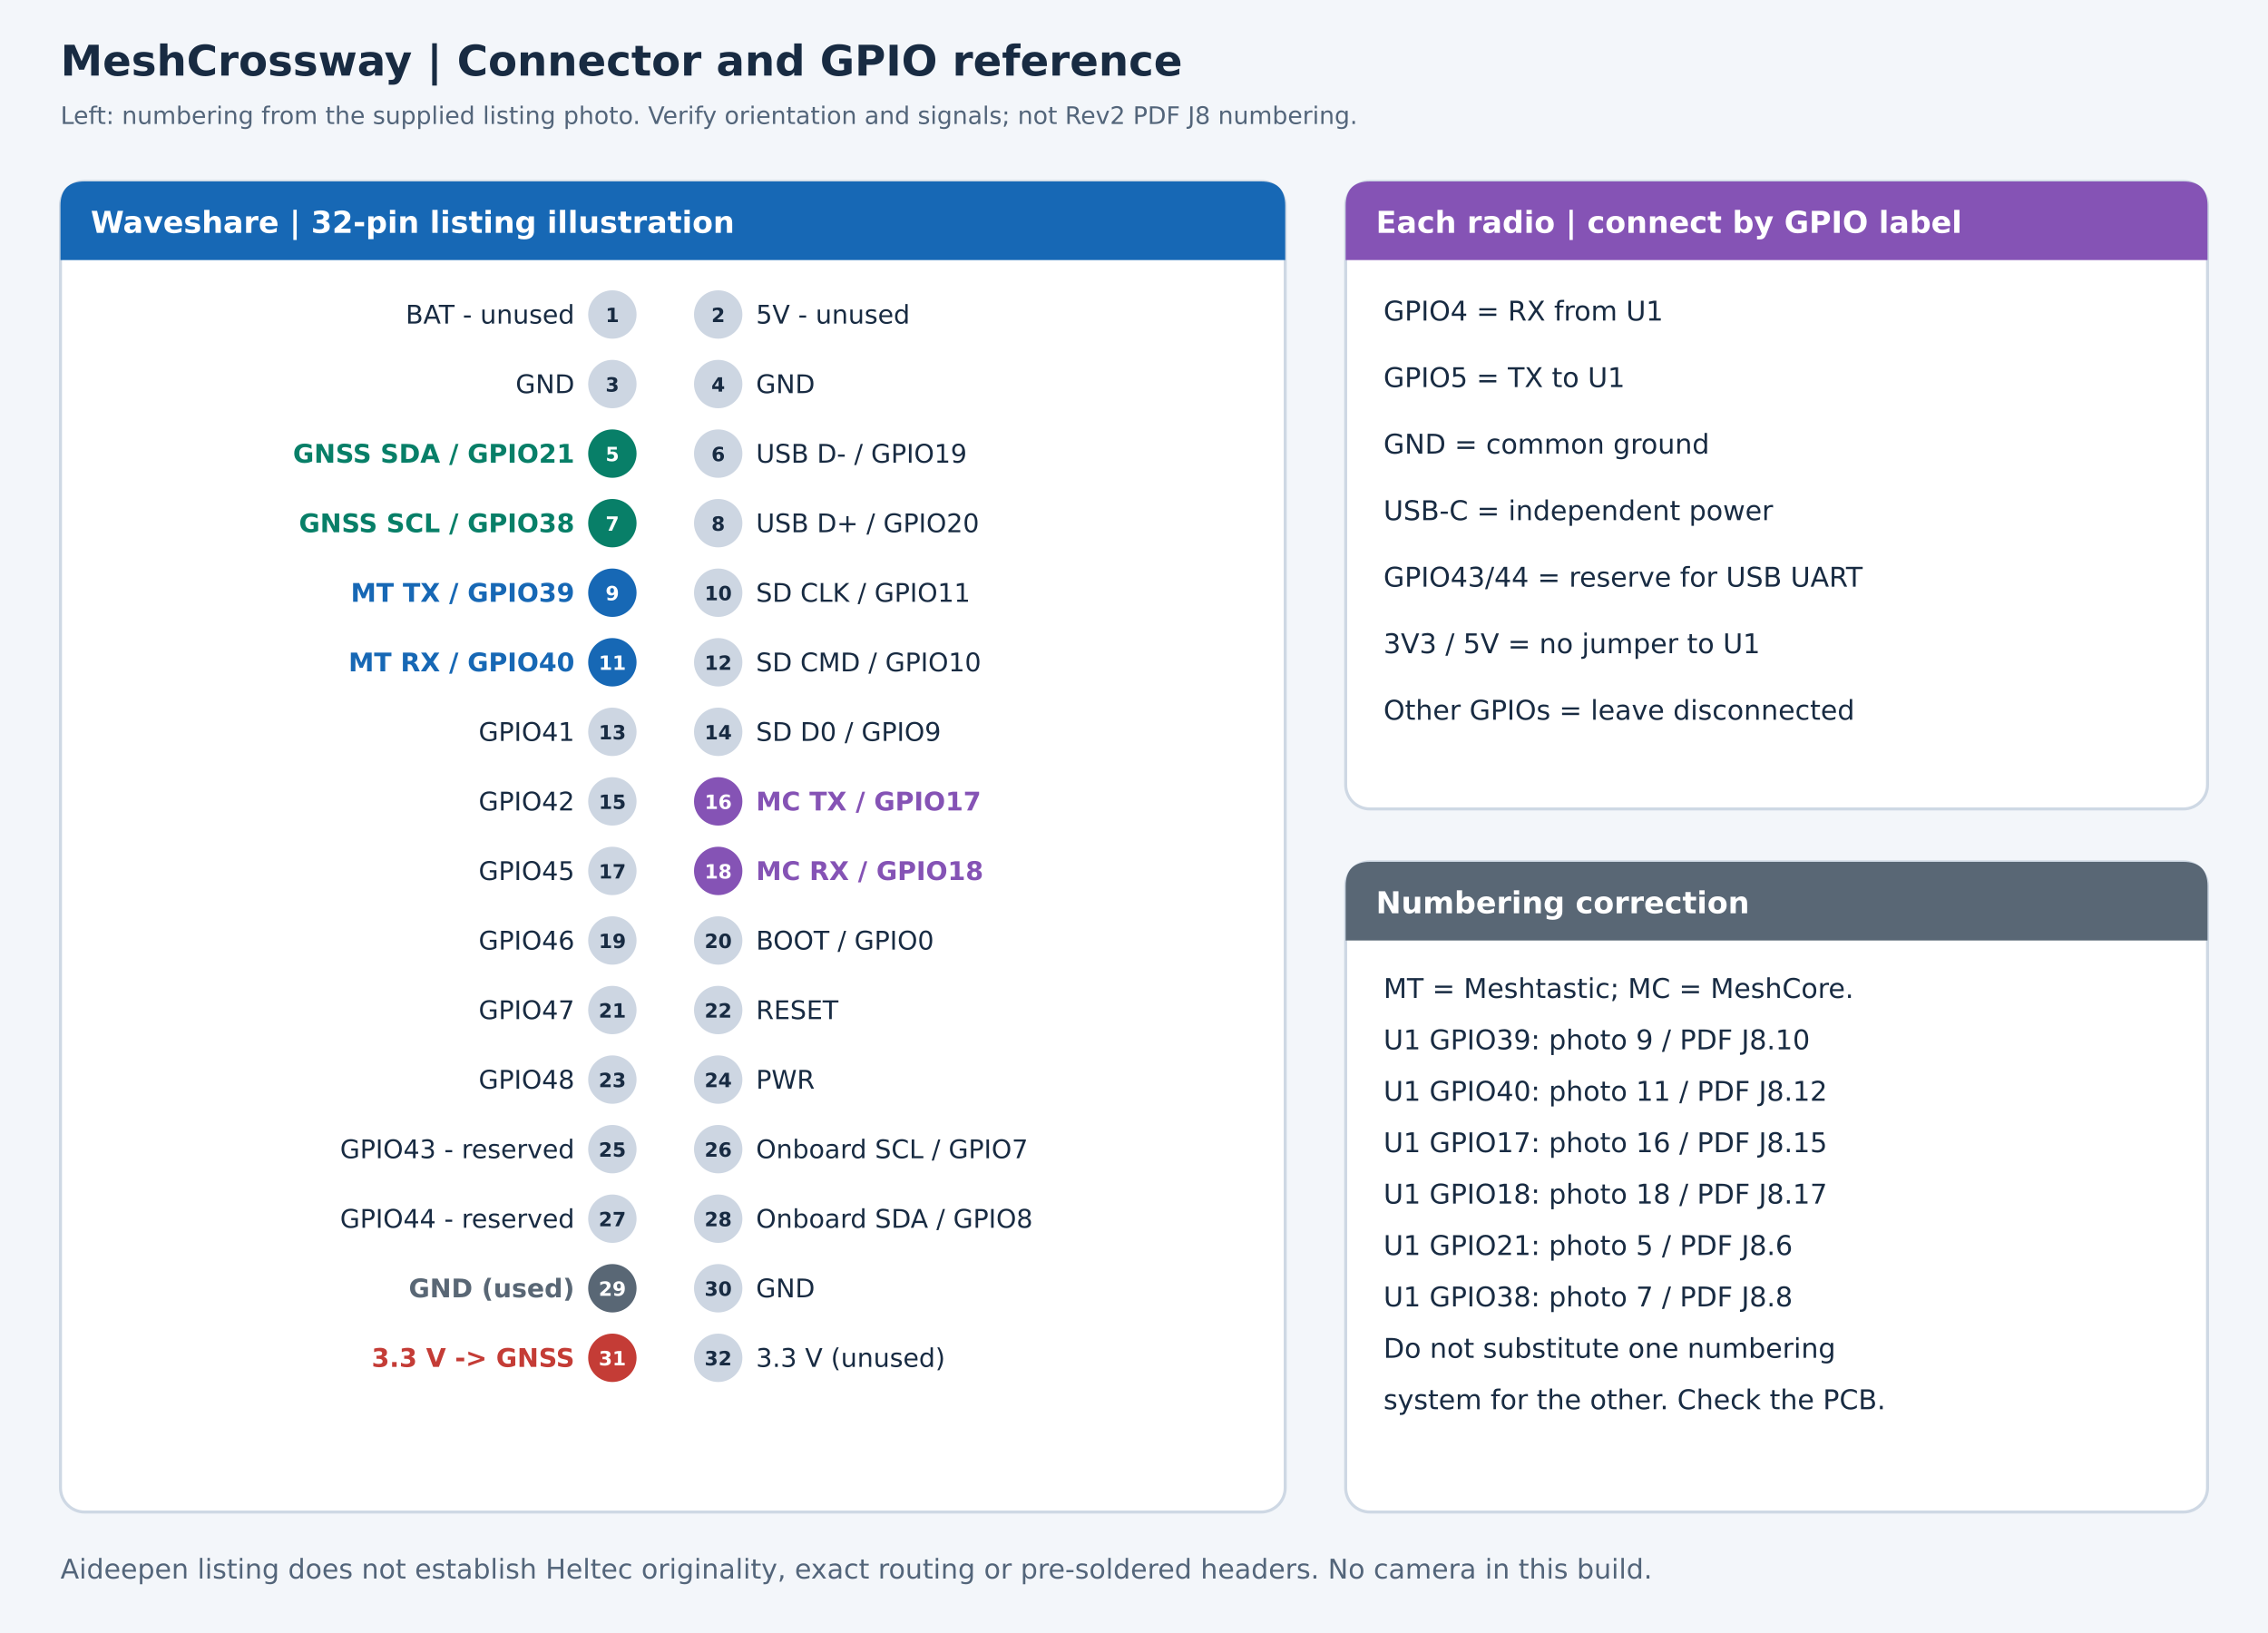
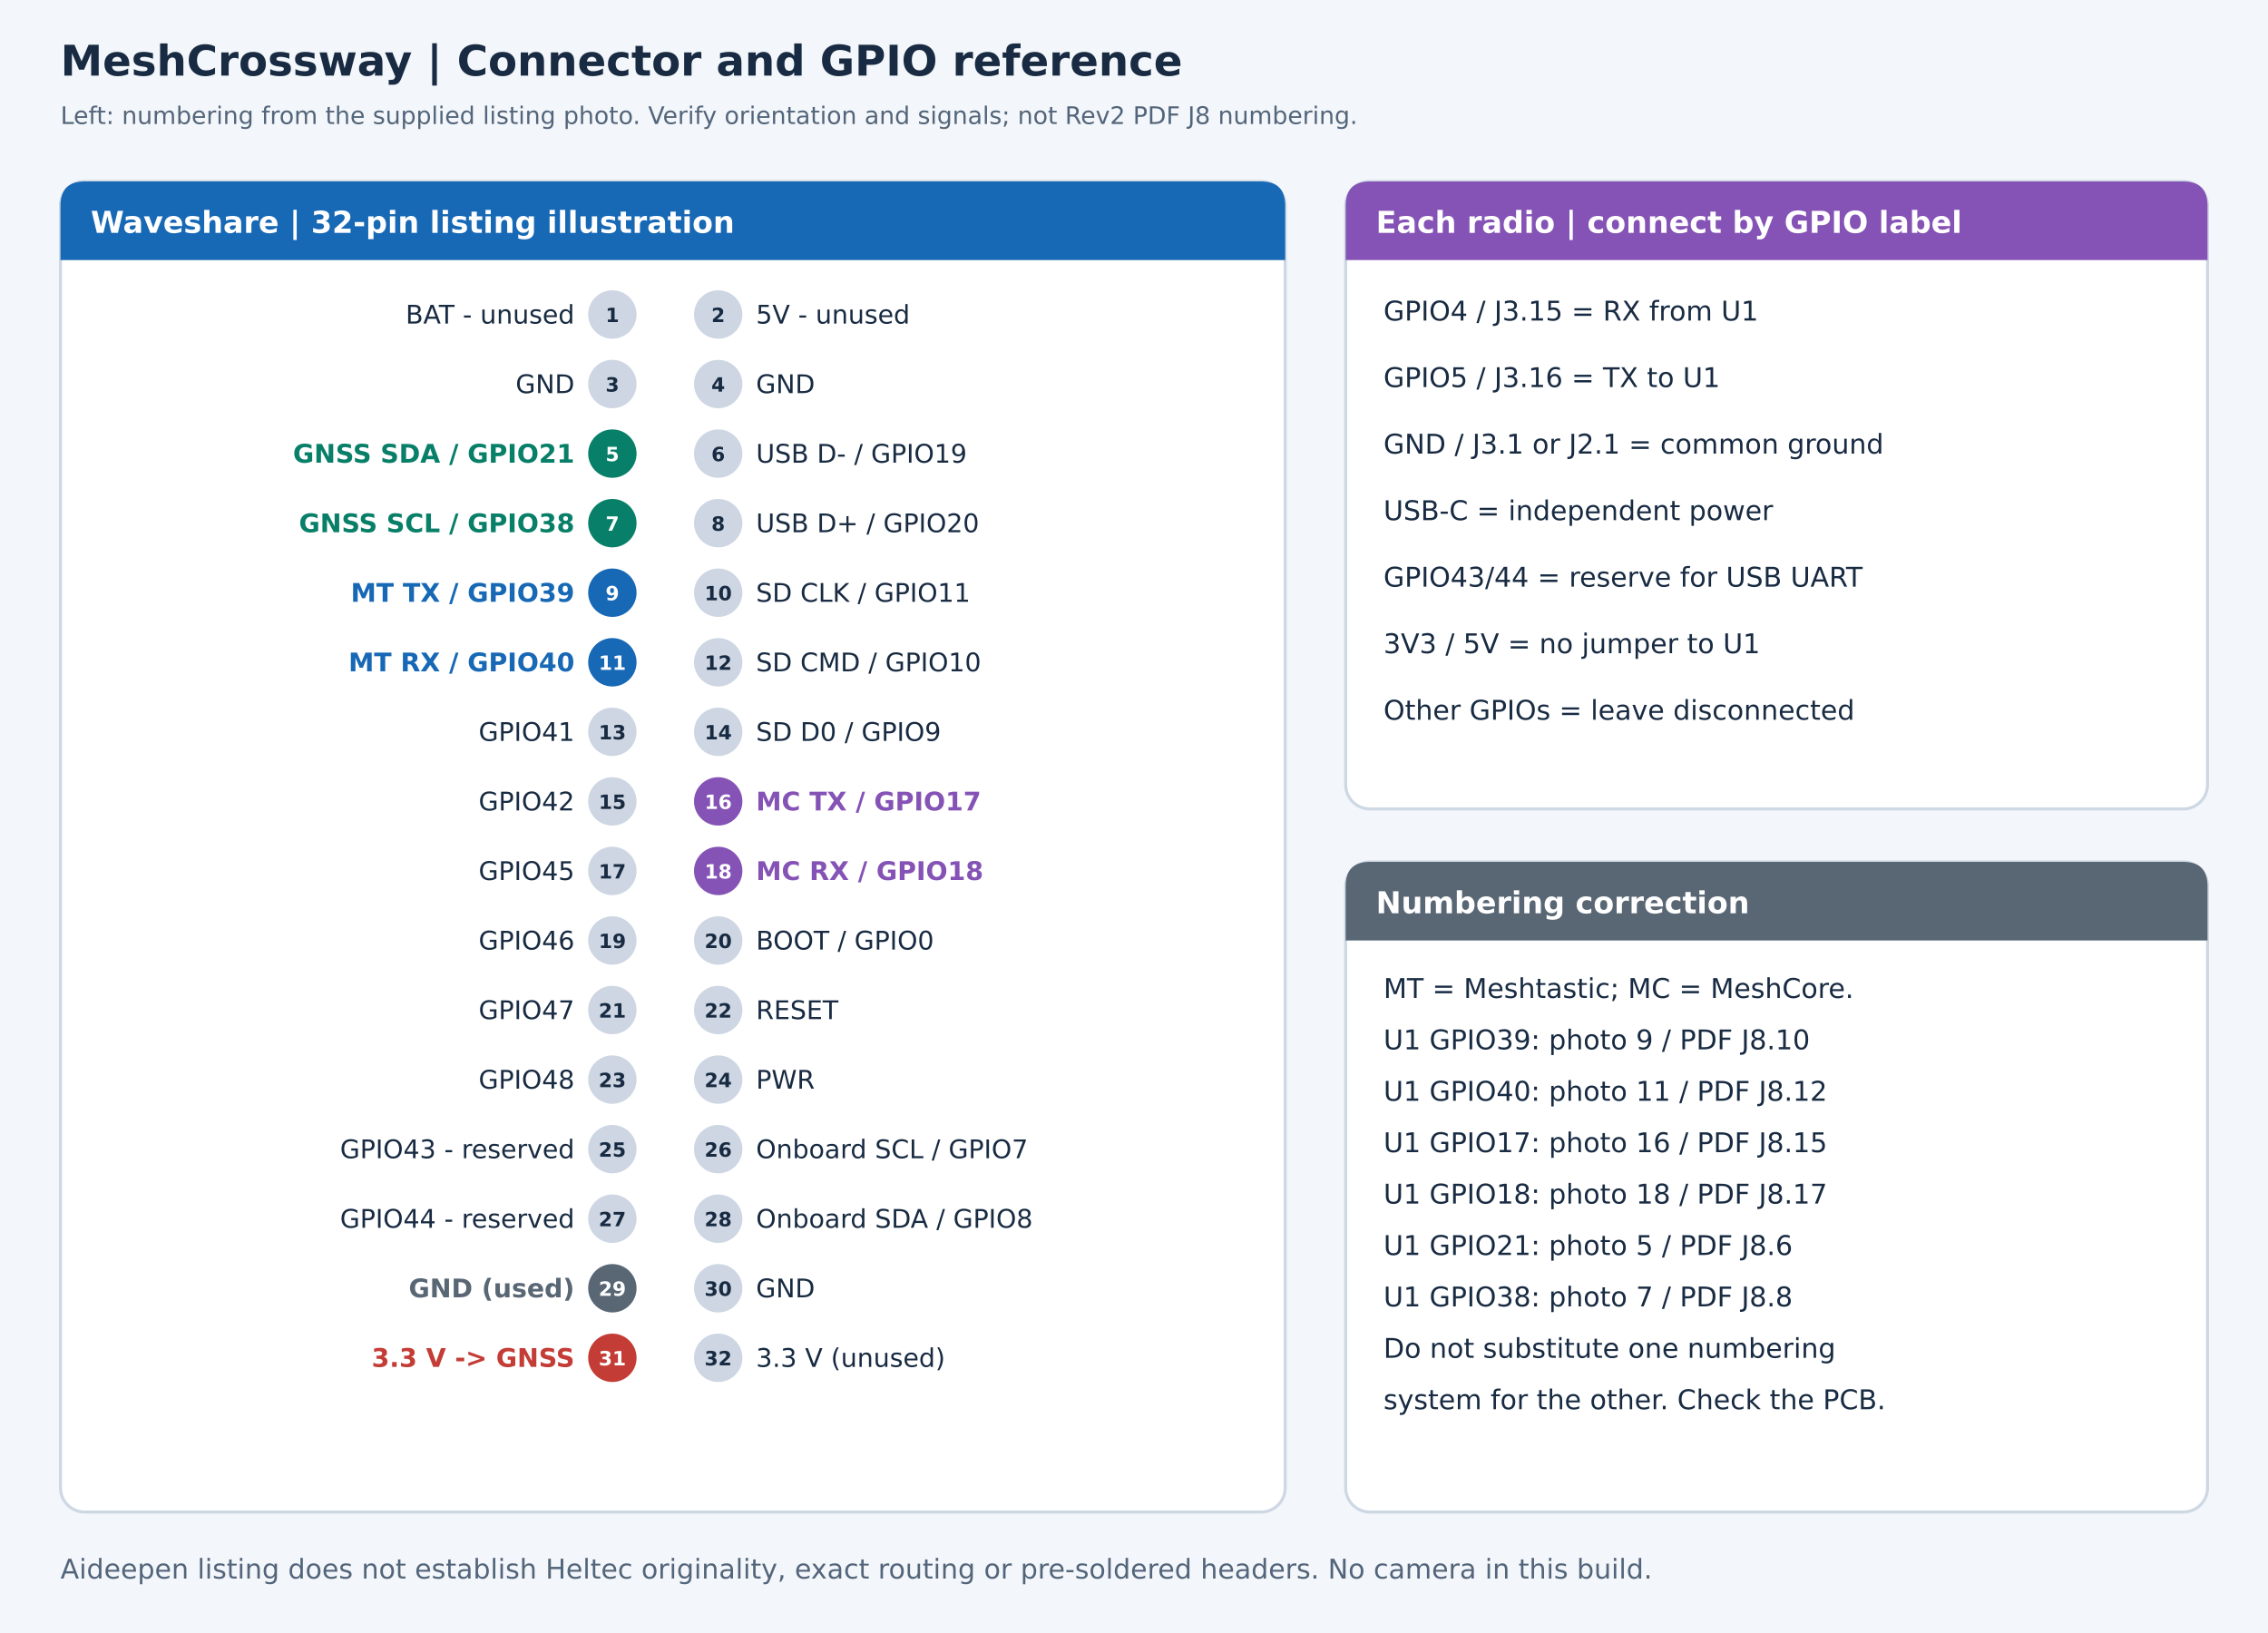
<svg xmlns="http://www.w3.org/2000/svg" width="1500" height="1080" viewBox="0 0 1500 1080" role="img" aria-labelledby="title desc">
  <rect width="1500" height="1080" fill="#f3f6fa" />
  <defs>
    <marker id="arrow" markerWidth="8" markerHeight="8" refX="7" refY="4" orient="auto-start-reverse">
      <path d="M0 0L8 4L0 8Z" fill="context-stroke" />
    </marker>
  </defs>
  <text x="40" y="50" font-family="DejaVu Sans,Arial,sans-serif" font-size="28" fill="#182b42" font-weight="700" text-anchor="start">MeshCrossway | Connector and GPIO reference</text>
  <text x="40" y="82" font-family="DejaVu Sans,Arial,sans-serif" font-size="16" fill="#53657a" font-weight="400" text-anchor="start">Left: numbering from the supplied listing photo. Verify orientation and signals; not Rev2 PDF J8 numbering.</text>
  <rect x="40" y="120" width="810" height="880" rx="16" fill="white" stroke="#ced8e4" stroke-width="2" />
  <path d="M56 120H834Q850 120 850 136V172H40V136Q40 120 56 120" fill="#1768b5" />
  <text x="60" y="154" font-family="DejaVu Sans,Arial,sans-serif" font-size="20" fill="white" font-weight="700" text-anchor="start">Waveshare | 32-pin listing illustration</text>
  <circle cx="405" cy="208" r="16" fill="#cdd6e2" />
  <text x="405" y="213" font-family="DejaVu Sans,Arial,sans-serif" font-size="13" fill="#182b42" font-weight="700" text-anchor="middle">1</text>
  <text x="380" y="214" font-family="DejaVu Sans,Arial,sans-serif" font-size="17" fill="#182b42" font-weight="400" text-anchor="end">BAT - unused</text>
  <circle cx="475" cy="208" r="16" fill="#cdd6e2" />
  <text x="475" y="213" font-family="DejaVu Sans,Arial,sans-serif" font-size="13" fill="#182b42" font-weight="700" text-anchor="middle">2</text>
  <text x="500" y="214" font-family="DejaVu Sans,Arial,sans-serif" font-size="17" fill="#182b42" font-weight="400" text-anchor="start">5V - unused</text>
  <circle cx="405" cy="254" r="16" fill="#cdd6e2" />
  <text x="405" y="259" font-family="DejaVu Sans,Arial,sans-serif" font-size="13" fill="#182b42" font-weight="700" text-anchor="middle">3</text>
  <text x="380" y="260" font-family="DejaVu Sans,Arial,sans-serif" font-size="17" fill="#182b42" font-weight="400" text-anchor="end">GND</text>
  <circle cx="475" cy="254" r="16" fill="#cdd6e2" />
  <text x="475" y="259" font-family="DejaVu Sans,Arial,sans-serif" font-size="13" fill="#182b42" font-weight="700" text-anchor="middle">4</text>
  <text x="500" y="260" font-family="DejaVu Sans,Arial,sans-serif" font-size="17" fill="#182b42" font-weight="400" text-anchor="start">GND</text>
  <circle cx="405" cy="300" r="16" fill="#087f68" />
  <text x="405" y="305" font-family="DejaVu Sans,Arial,sans-serif" font-size="13" fill="white" font-weight="700" text-anchor="middle">5</text>
  <text x="380" y="306" font-family="DejaVu Sans,Arial,sans-serif" font-size="17" fill="#087f68" font-weight="700" text-anchor="end">GNSS SDA / GPIO21</text>
  <circle cx="475" cy="300" r="16" fill="#cdd6e2" />
  <text x="475" y="305" font-family="DejaVu Sans,Arial,sans-serif" font-size="13" fill="#182b42" font-weight="700" text-anchor="middle">6</text>
  <text x="500" y="306" font-family="DejaVu Sans,Arial,sans-serif" font-size="17" fill="#182b42" font-weight="400" text-anchor="start">USB D- / GPIO19</text>
  <circle cx="405" cy="346" r="16" fill="#087f68" />
  <text x="405" y="351" font-family="DejaVu Sans,Arial,sans-serif" font-size="13" fill="white" font-weight="700" text-anchor="middle">7</text>
  <text x="380" y="352" font-family="DejaVu Sans,Arial,sans-serif" font-size="17" fill="#087f68" font-weight="700" text-anchor="end">GNSS SCL / GPIO38</text>
  <circle cx="475" cy="346" r="16" fill="#cdd6e2" />
  <text x="475" y="351" font-family="DejaVu Sans,Arial,sans-serif" font-size="13" fill="#182b42" font-weight="700" text-anchor="middle">8</text>
  <text x="500" y="352" font-family="DejaVu Sans,Arial,sans-serif" font-size="17" fill="#182b42" font-weight="400" text-anchor="start">USB D+ / GPIO20</text>
  <circle cx="405" cy="392" r="16" fill="#1768b5" />
  <text x="405" y="397" font-family="DejaVu Sans,Arial,sans-serif" font-size="13" fill="white" font-weight="700" text-anchor="middle">9</text>
  <text x="380" y="398" font-family="DejaVu Sans,Arial,sans-serif" font-size="17" fill="#1768b5" font-weight="700" text-anchor="end">MT TX / GPIO39</text>
  <circle cx="475" cy="392" r="16" fill="#cdd6e2" />
  <text x="475" y="397" font-family="DejaVu Sans,Arial,sans-serif" font-size="13" fill="#182b42" font-weight="700" text-anchor="middle">10</text>
  <text x="500" y="398" font-family="DejaVu Sans,Arial,sans-serif" font-size="17" fill="#182b42" font-weight="400" text-anchor="start">SD CLK / GPIO11</text>
  <circle cx="405" cy="438" r="16" fill="#1768b5" />
  <text x="405" y="443" font-family="DejaVu Sans,Arial,sans-serif" font-size="13" fill="white" font-weight="700" text-anchor="middle">11</text>
  <text x="380" y="444" font-family="DejaVu Sans,Arial,sans-serif" font-size="17" fill="#1768b5" font-weight="700" text-anchor="end">MT RX / GPIO40</text>
  <circle cx="475" cy="438" r="16" fill="#cdd6e2" />
  <text x="475" y="443" font-family="DejaVu Sans,Arial,sans-serif" font-size="13" fill="#182b42" font-weight="700" text-anchor="middle">12</text>
  <text x="500" y="444" font-family="DejaVu Sans,Arial,sans-serif" font-size="17" fill="#182b42" font-weight="400" text-anchor="start">SD CMD / GPIO10</text>
  <circle cx="405" cy="484" r="16" fill="#cdd6e2" />
  <text x="405" y="489" font-family="DejaVu Sans,Arial,sans-serif" font-size="13" fill="#182b42" font-weight="700" text-anchor="middle">13</text>
  <text x="380" y="490" font-family="DejaVu Sans,Arial,sans-serif" font-size="17" fill="#182b42" font-weight="400" text-anchor="end">GPIO41</text>
  <circle cx="475" cy="484" r="16" fill="#cdd6e2" />
  <text x="475" y="489" font-family="DejaVu Sans,Arial,sans-serif" font-size="13" fill="#182b42" font-weight="700" text-anchor="middle">14</text>
  <text x="500" y="490" font-family="DejaVu Sans,Arial,sans-serif" font-size="17" fill="#182b42" font-weight="400" text-anchor="start">SD D0 / GPIO9</text>
  <circle cx="405" cy="530" r="16" fill="#cdd6e2" />
  <text x="405" y="535" font-family="DejaVu Sans,Arial,sans-serif" font-size="13" fill="#182b42" font-weight="700" text-anchor="middle">15</text>
  <text x="380" y="536" font-family="DejaVu Sans,Arial,sans-serif" font-size="17" fill="#182b42" font-weight="400" text-anchor="end">GPIO42</text>
  <circle cx="475" cy="530" r="16" fill="#8553b5" />
  <text x="475" y="535" font-family="DejaVu Sans,Arial,sans-serif" font-size="13" fill="white" font-weight="700" text-anchor="middle">16</text>
  <text x="500" y="536" font-family="DejaVu Sans,Arial,sans-serif" font-size="17" fill="#8553b5" font-weight="700" text-anchor="start">MC TX / GPIO17</text>
  <circle cx="405" cy="576" r="16" fill="#cdd6e2" />
  <text x="405" y="581" font-family="DejaVu Sans,Arial,sans-serif" font-size="13" fill="#182b42" font-weight="700" text-anchor="middle">17</text>
  <text x="380" y="582" font-family="DejaVu Sans,Arial,sans-serif" font-size="17" fill="#182b42" font-weight="400" text-anchor="end">GPIO45</text>
  <circle cx="475" cy="576" r="16" fill="#8553b5" />
  <text x="475" y="581" font-family="DejaVu Sans,Arial,sans-serif" font-size="13" fill="white" font-weight="700" text-anchor="middle">18</text>
  <text x="500" y="582" font-family="DejaVu Sans,Arial,sans-serif" font-size="17" fill="#8553b5" font-weight="700" text-anchor="start">MC RX / GPIO18</text>
  <circle cx="405" cy="622" r="16" fill="#cdd6e2" />
  <text x="405" y="627" font-family="DejaVu Sans,Arial,sans-serif" font-size="13" fill="#182b42" font-weight="700" text-anchor="middle">19</text>
  <text x="380" y="628" font-family="DejaVu Sans,Arial,sans-serif" font-size="17" fill="#182b42" font-weight="400" text-anchor="end">GPIO46</text>
  <circle cx="475" cy="622" r="16" fill="#cdd6e2" />
  <text x="475" y="627" font-family="DejaVu Sans,Arial,sans-serif" font-size="13" fill="#182b42" font-weight="700" text-anchor="middle">20</text>
  <text x="500" y="628" font-family="DejaVu Sans,Arial,sans-serif" font-size="17" fill="#182b42" font-weight="400" text-anchor="start">BOOT / GPIO0</text>
  <circle cx="405" cy="668" r="16" fill="#cdd6e2" />
  <text x="405" y="673" font-family="DejaVu Sans,Arial,sans-serif" font-size="13" fill="#182b42" font-weight="700" text-anchor="middle">21</text>
  <text x="380" y="674" font-family="DejaVu Sans,Arial,sans-serif" font-size="17" fill="#182b42" font-weight="400" text-anchor="end">GPIO47</text>
  <circle cx="475" cy="668" r="16" fill="#cdd6e2" />
  <text x="475" y="673" font-family="DejaVu Sans,Arial,sans-serif" font-size="13" fill="#182b42" font-weight="700" text-anchor="middle">22</text>
  <text x="500" y="674" font-family="DejaVu Sans,Arial,sans-serif" font-size="17" fill="#182b42" font-weight="400" text-anchor="start">RESET</text>
  <circle cx="405" cy="714" r="16" fill="#cdd6e2" />
  <text x="405" y="719" font-family="DejaVu Sans,Arial,sans-serif" font-size="13" fill="#182b42" font-weight="700" text-anchor="middle">23</text>
  <text x="380" y="720" font-family="DejaVu Sans,Arial,sans-serif" font-size="17" fill="#182b42" font-weight="400" text-anchor="end">GPIO48</text>
  <circle cx="475" cy="714" r="16" fill="#cdd6e2" />
  <text x="475" y="719" font-family="DejaVu Sans,Arial,sans-serif" font-size="13" fill="#182b42" font-weight="700" text-anchor="middle">24</text>
  <text x="500" y="720" font-family="DejaVu Sans,Arial,sans-serif" font-size="17" fill="#182b42" font-weight="400" text-anchor="start">PWR</text>
  <circle cx="405" cy="760" r="16" fill="#cdd6e2" />
  <text x="405" y="765" font-family="DejaVu Sans,Arial,sans-serif" font-size="13" fill="#182b42" font-weight="700" text-anchor="middle">25</text>
  <text x="380" y="766" font-family="DejaVu Sans,Arial,sans-serif" font-size="17" fill="#182b42" font-weight="400" text-anchor="end">GPIO43 - reserved</text>
  <circle cx="475" cy="760" r="16" fill="#cdd6e2" />
  <text x="475" y="765" font-family="DejaVu Sans,Arial,sans-serif" font-size="13" fill="#182b42" font-weight="700" text-anchor="middle">26</text>
  <text x="500" y="766" font-family="DejaVu Sans,Arial,sans-serif" font-size="17" fill="#182b42" font-weight="400" text-anchor="start">Onboard SCL / GPIO7</text>
  <circle cx="405" cy="806" r="16" fill="#cdd6e2" />
  <text x="405" y="811" font-family="DejaVu Sans,Arial,sans-serif" font-size="13" fill="#182b42" font-weight="700" text-anchor="middle">27</text>
  <text x="380" y="812" font-family="DejaVu Sans,Arial,sans-serif" font-size="17" fill="#182b42" font-weight="400" text-anchor="end">GPIO44 - reserved</text>
  <circle cx="475" cy="806" r="16" fill="#cdd6e2" />
  <text x="475" y="811" font-family="DejaVu Sans,Arial,sans-serif" font-size="13" fill="#182b42" font-weight="700" text-anchor="middle">28</text>
  <text x="500" y="812" font-family="DejaVu Sans,Arial,sans-serif" font-size="17" fill="#182b42" font-weight="400" text-anchor="start">Onboard SDA / GPIO8</text>
  <circle cx="405" cy="852" r="16" fill="#596775" />
  <text x="405" y="857" font-family="DejaVu Sans,Arial,sans-serif" font-size="13" fill="white" font-weight="700" text-anchor="middle">29</text>
  <text x="380" y="858" font-family="DejaVu Sans,Arial,sans-serif" font-size="17" fill="#596775" font-weight="700" text-anchor="end">GND (used)</text>
  <circle cx="475" cy="852" r="16" fill="#cdd6e2" />
  <text x="475" y="857" font-family="DejaVu Sans,Arial,sans-serif" font-size="13" fill="#182b42" font-weight="700" text-anchor="middle">30</text>
  <text x="500" y="858" font-family="DejaVu Sans,Arial,sans-serif" font-size="17" fill="#182b42" font-weight="400" text-anchor="start">GND</text>
  <circle cx="405" cy="898" r="16" fill="#c43c36" />
  <text x="405" y="903" font-family="DejaVu Sans,Arial,sans-serif" font-size="13" fill="white" font-weight="700" text-anchor="middle">31</text>
  <text x="380" y="904" font-family="DejaVu Sans,Arial,sans-serif" font-size="17" fill="#c43c36" font-weight="700" text-anchor="end">3.3 V -&gt; GNSS</text>
  <circle cx="475" cy="898" r="16" fill="#cdd6e2" />
  <text x="475" y="903" font-family="DejaVu Sans,Arial,sans-serif" font-size="13" fill="#182b42" font-weight="700" text-anchor="middle">32</text>
  <text x="500" y="904" font-family="DejaVu Sans,Arial,sans-serif" font-size="17" fill="#182b42" font-weight="400" text-anchor="start">3.3 V (unused)</text>
  <rect x="890" y="120" width="570" height="415" rx="16" fill="white" stroke="#ced8e4" stroke-width="2" />
  <path d="M906 120H1444Q1460 120 1460 136V172H890V136Q890 120 906 120" fill="#8553b5" />
  <text x="910" y="154" font-family="DejaVu Sans,Arial,sans-serif" font-size="20" fill="white" font-weight="700" text-anchor="start">Each radio | connect by GPIO label</text>
-   <text x="915" y="212" font-family="DejaVu Sans,Arial,sans-serif" font-size="18" fill="#182b42" font-weight="400" text-anchor="start">GPIO4 = RX from U1</text>
-   <text x="915" y="256" font-family="DejaVu Sans,Arial,sans-serif" font-size="18" fill="#182b42" font-weight="400" text-anchor="start">GPIO5 = TX to U1</text>
-   <text x="915" y="300" font-family="DejaVu Sans,Arial,sans-serif" font-size="18" fill="#182b42" font-weight="400" text-anchor="start">GND = common ground</text>
+   <text x="915" y="212" font-family="DejaVu Sans,Arial,sans-serif" font-size="18" fill="#182b42" font-weight="400" text-anchor="start">GPIO4 / J3.15 = RX from U1</text>
+   <text x="915" y="256" font-family="DejaVu Sans,Arial,sans-serif" font-size="18" fill="#182b42" font-weight="400" text-anchor="start">GPIO5 / J3.16 = TX to U1</text>
+   <text x="915" y="300" font-family="DejaVu Sans,Arial,sans-serif" font-size="18" fill="#182b42" font-weight="400" text-anchor="start">GND / J3.1 or J2.1 = common ground</text>
  <text x="915" y="344" font-family="DejaVu Sans,Arial,sans-serif" font-size="18" fill="#182b42" font-weight="400" text-anchor="start">USB-C = independent power</text>
  <text x="915" y="388" font-family="DejaVu Sans,Arial,sans-serif" font-size="18" fill="#182b42" font-weight="400" text-anchor="start">GPIO43/44 = reserve for USB UART</text>
  <text x="915" y="432" font-family="DejaVu Sans,Arial,sans-serif" font-size="18" fill="#182b42" font-weight="400" text-anchor="start">3V3 / 5V = no jumper to U1</text>
  <text x="915" y="476" font-family="DejaVu Sans,Arial,sans-serif" font-size="18" fill="#182b42" font-weight="400" text-anchor="start">Other GPIOs = leave disconnected</text>
  <rect x="890" y="570" width="570" height="430" rx="16" fill="white" stroke="#ced8e4" stroke-width="2" />
  <path d="M906 570H1444Q1460 570 1460 586V622H890V586Q890 570 906 570" fill="#596775" />
  <text x="910" y="604" font-family="DejaVu Sans,Arial,sans-serif" font-size="20" fill="white" font-weight="700" text-anchor="start">Numbering correction</text>
  <text x="915" y="660" font-family="DejaVu Sans,Arial,sans-serif" font-size="18" fill="#182b42" font-weight="400" text-anchor="start">MT = Meshtastic; MC = MeshCore.</text>
  <text x="915" y="694" font-family="DejaVu Sans,Arial,sans-serif" font-size="18" fill="#182b42" font-weight="400" text-anchor="start">U1 GPIO39: photo 9 / PDF J8.10</text>
  <text x="915" y="728" font-family="DejaVu Sans,Arial,sans-serif" font-size="18" fill="#182b42" font-weight="400" text-anchor="start">U1 GPIO40: photo 11 / PDF J8.12</text>
  <text x="915" y="762" font-family="DejaVu Sans,Arial,sans-serif" font-size="18" fill="#182b42" font-weight="400" text-anchor="start">U1 GPIO17: photo 16 / PDF J8.15</text>
  <text x="915" y="796" font-family="DejaVu Sans,Arial,sans-serif" font-size="18" fill="#182b42" font-weight="400" text-anchor="start">U1 GPIO18: photo 18 / PDF J8.17</text>
  <text x="915" y="830" font-family="DejaVu Sans,Arial,sans-serif" font-size="18" fill="#182b42" font-weight="400" text-anchor="start">U1 GPIO21: photo 5 / PDF J8.6</text>
  <text x="915" y="864" font-family="DejaVu Sans,Arial,sans-serif" font-size="18" fill="#182b42" font-weight="400" text-anchor="start">U1 GPIO38: photo 7 / PDF J8.8</text>
  <text x="915" y="898" font-family="DejaVu Sans,Arial,sans-serif" font-size="18" fill="#182b42" font-weight="400" text-anchor="start">Do not substitute one numbering</text>
  <text x="915" y="932" font-family="DejaVu Sans,Arial,sans-serif" font-size="18" fill="#182b42" font-weight="400" text-anchor="start">system for the other. Check the PCB.</text>
  <text x="40" y="1044" font-family="DejaVu Sans,Arial,sans-serif" font-size="18" fill="#53657a" font-weight="400" text-anchor="start">Aideepen listing does not establish Heltec originality, exact routing or pre-soldered headers. No camera in this build.</text>
</svg>
